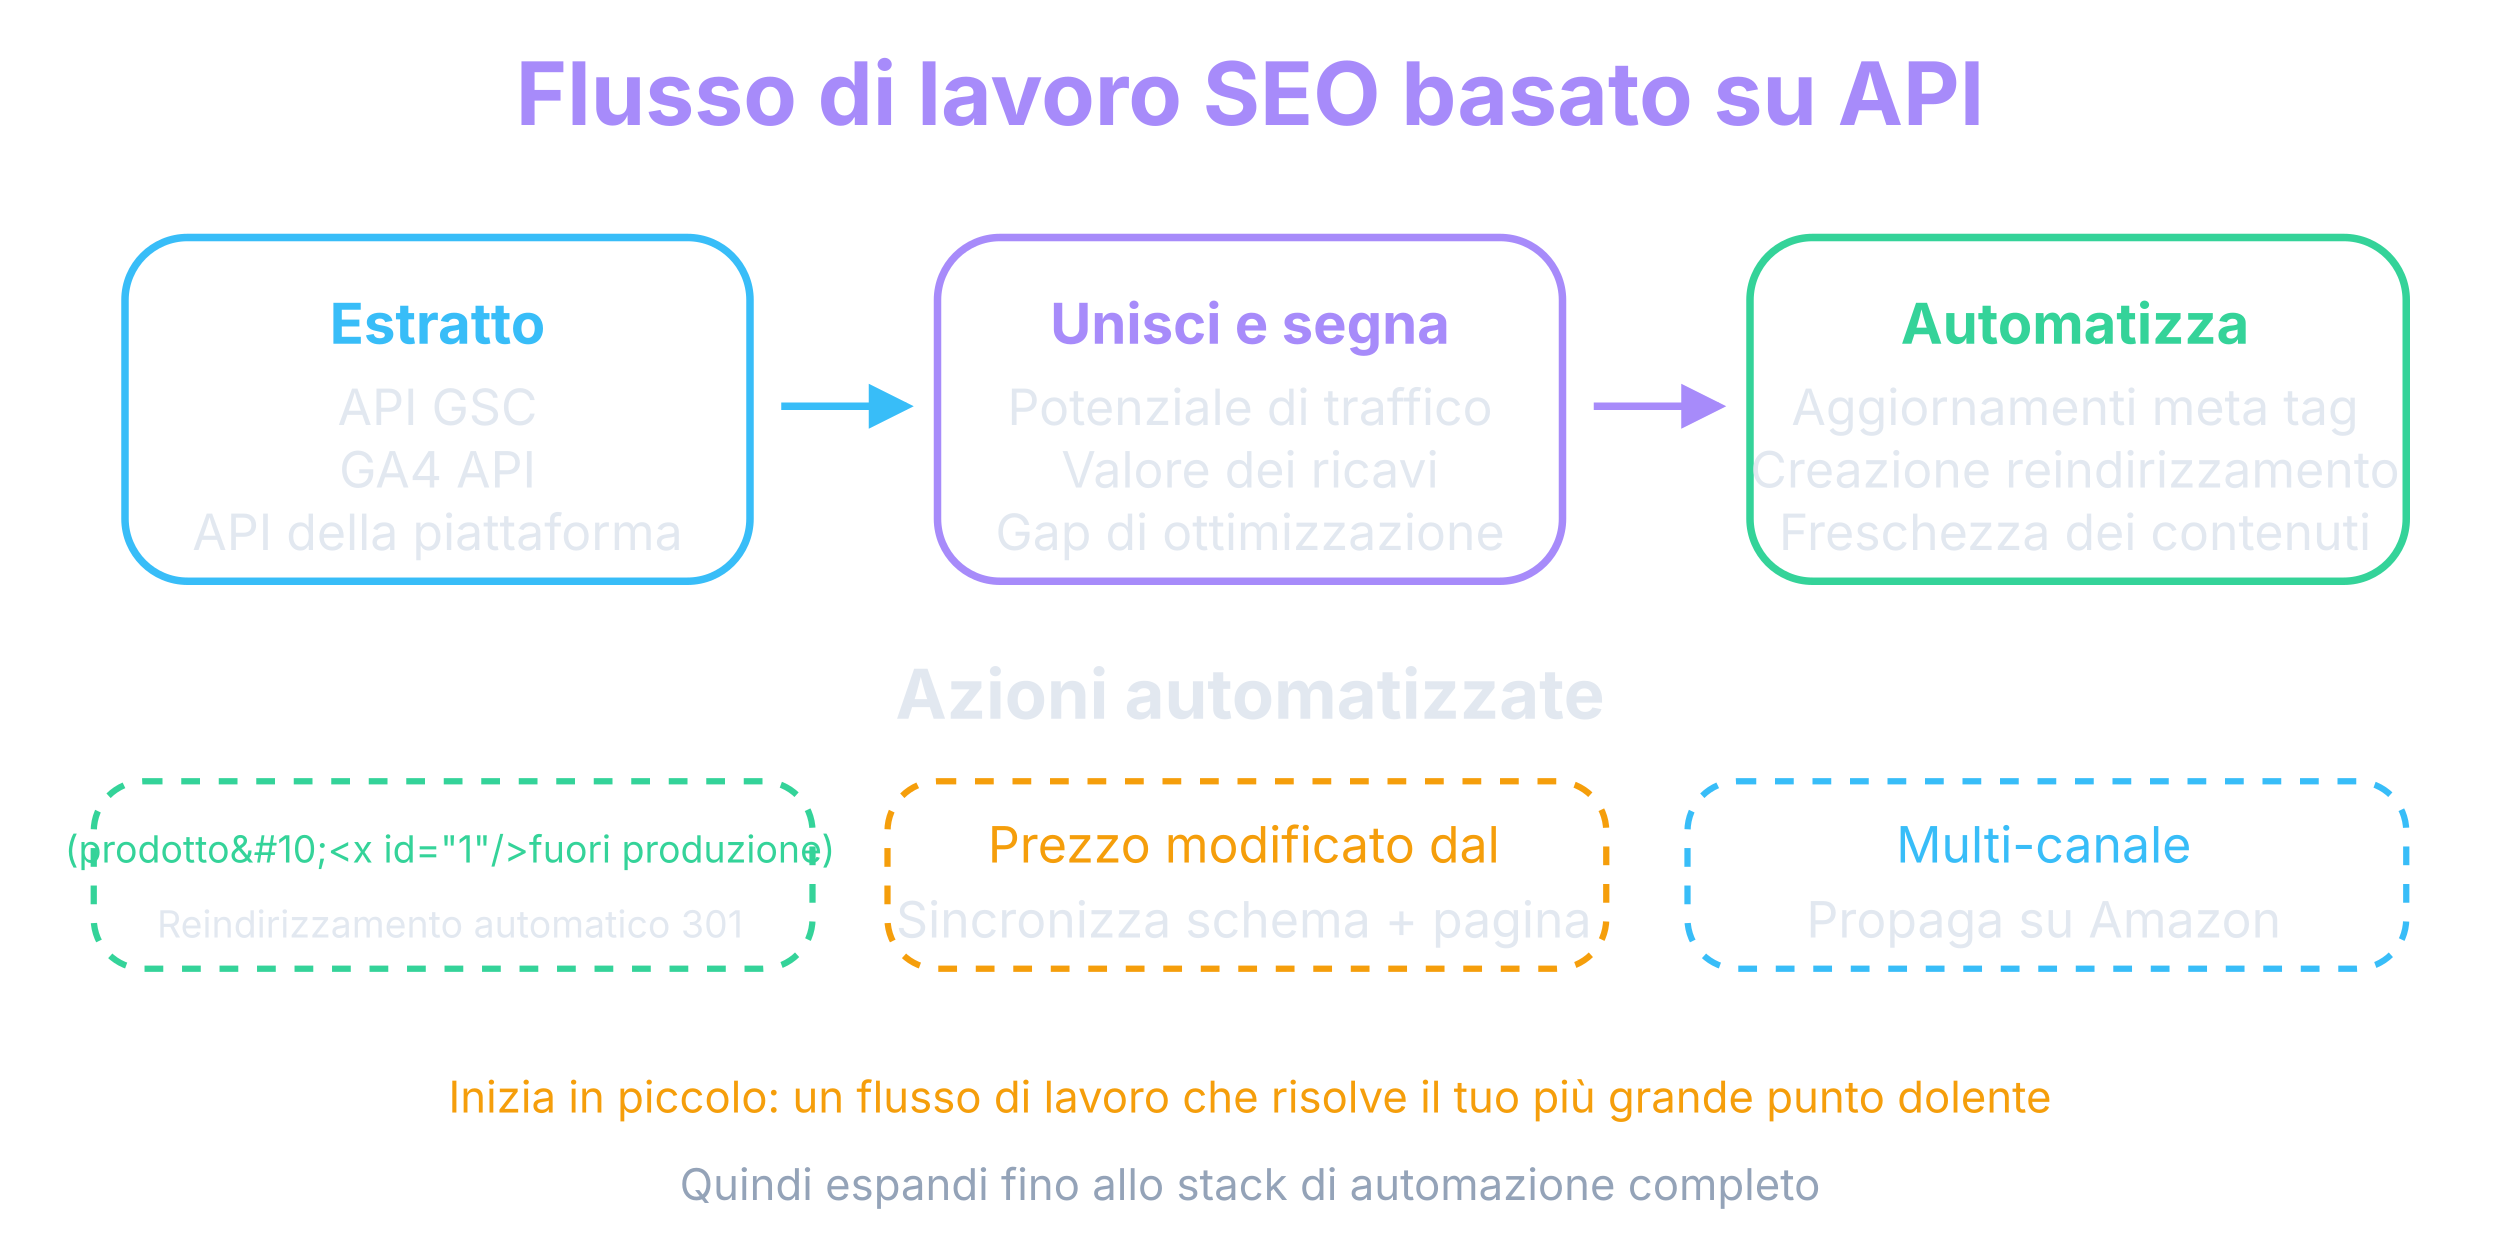
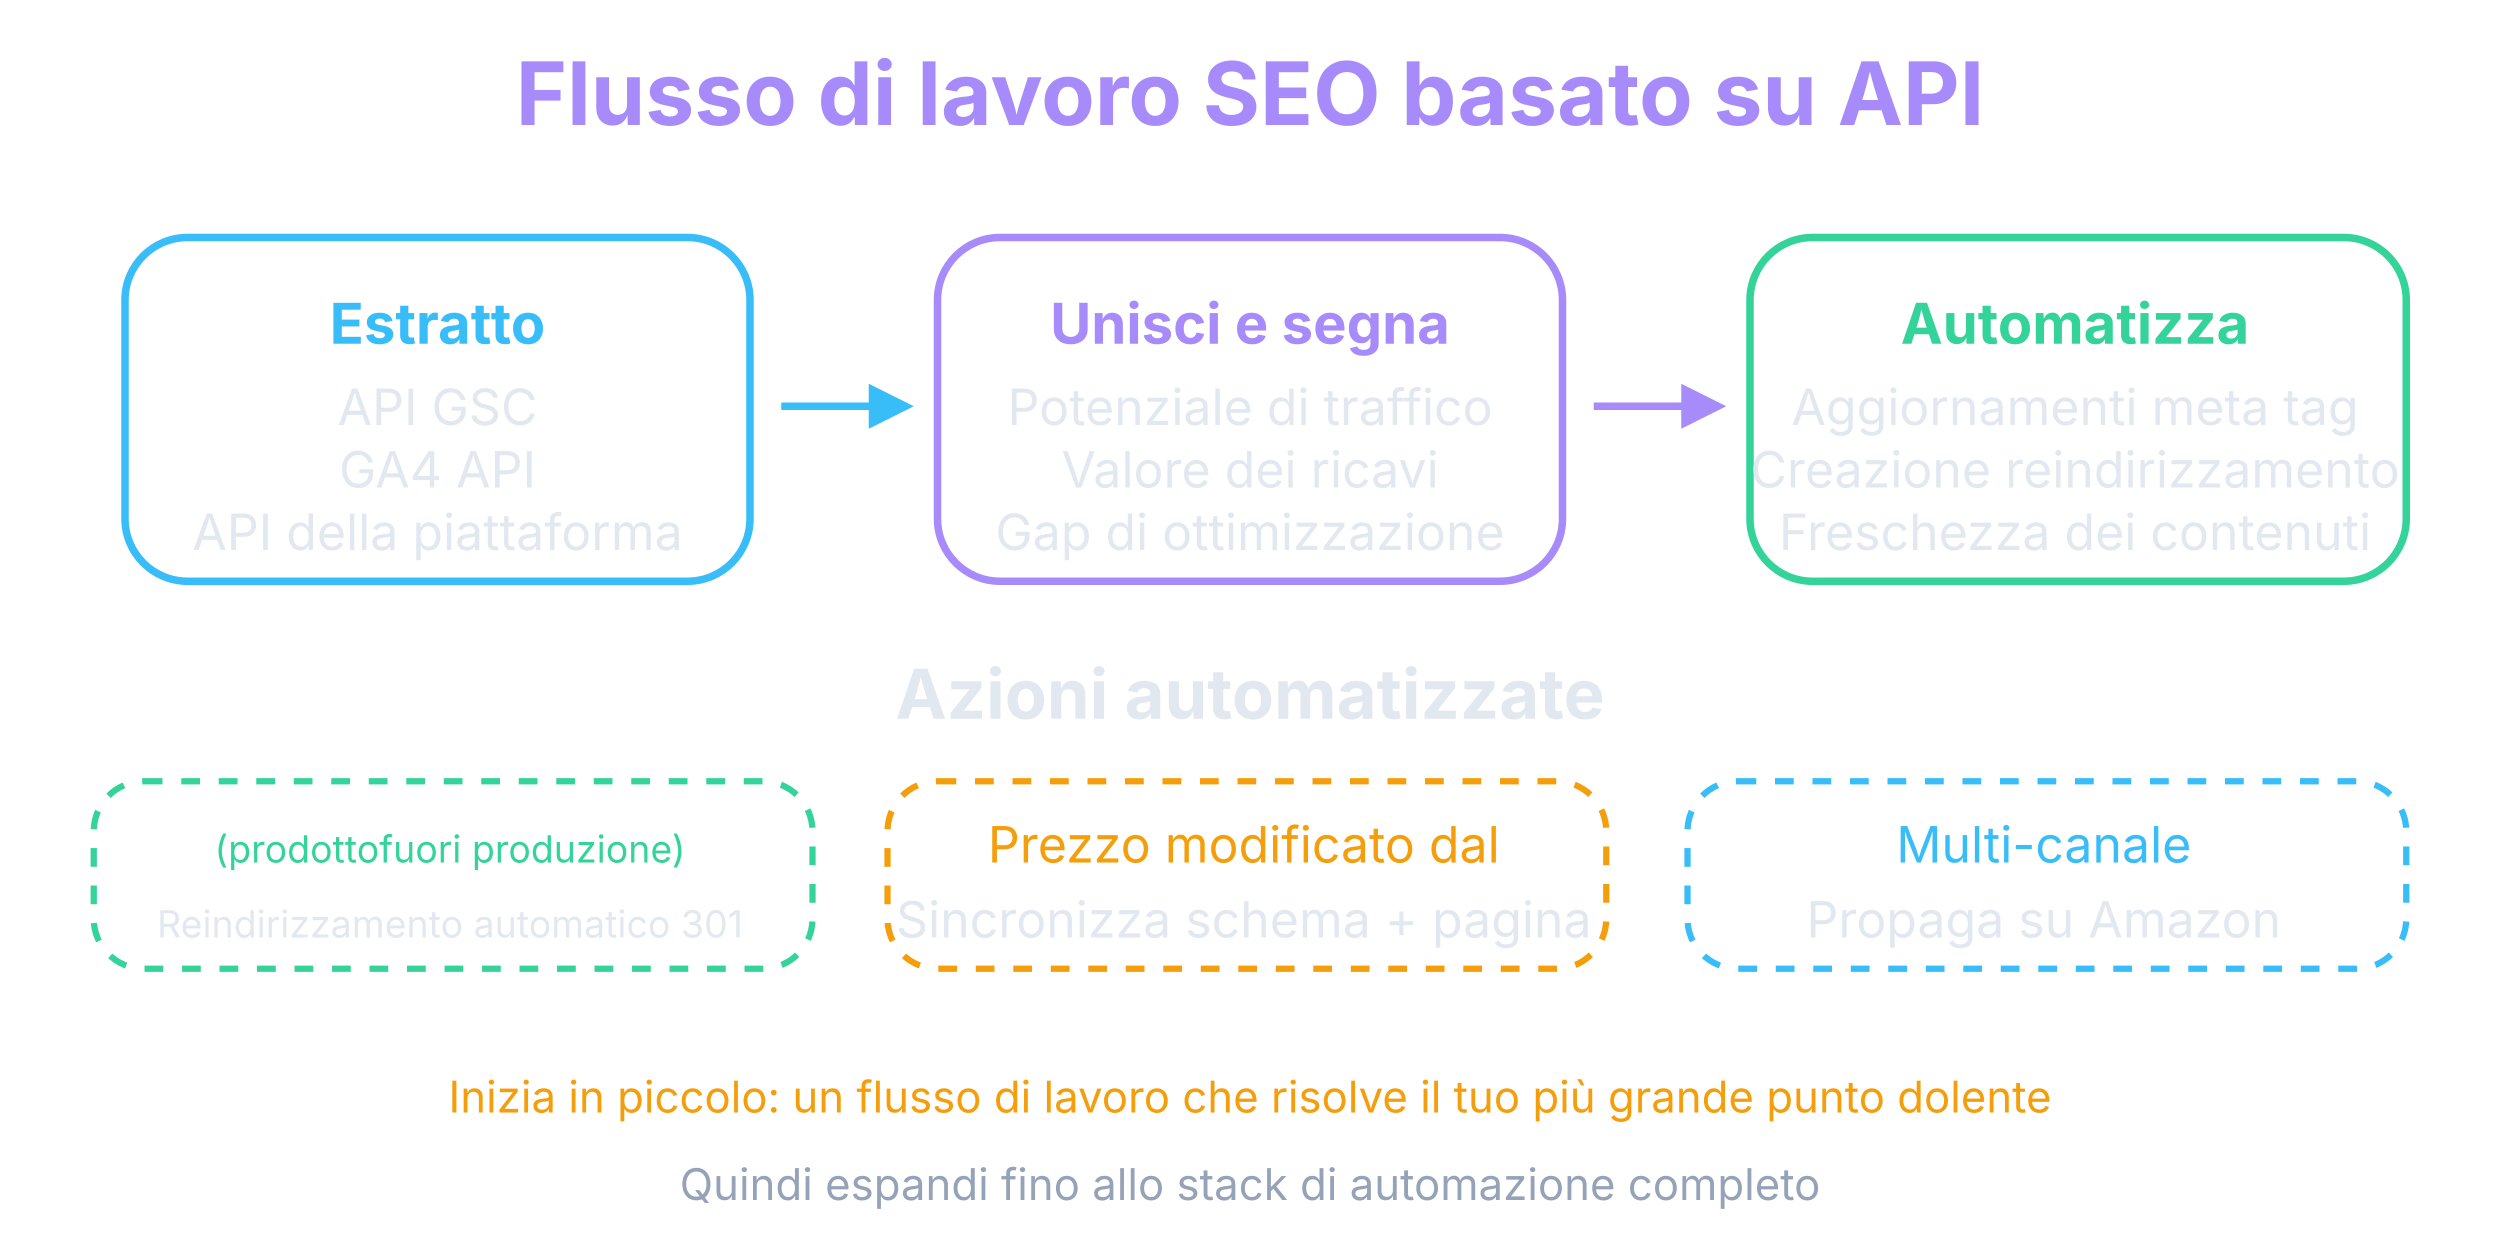
<svg xmlns="http://www.w3.org/2000/svg" viewBox="0 0 400 200" fill="none">
  <text x="200" y="20" text-anchor="middle" font-family="Inter, -apple-system, BlinkMacSystemFont, 'Segoe UI', Roboto, sans-serif" font-size="14" font-weight="bold" fill="#a78bfa">Flusso di lavoro SEO basato su API</text>
  <rect x="20" y="38" width="100" height="55" rx="10" stroke="#38bdf8" stroke-width="1.2" />
  <text x="70" y="55" text-anchor="middle" font-family="Inter, -apple-system, BlinkMacSystemFont, 'Segoe UI', Roboto, sans-serif" font-size="9" font-weight="bold" fill="#38bdf8">Estratto</text>
  <text x="70" y="68" text-anchor="middle" font-family="Inter, -apple-system, BlinkMacSystemFont, 'Segoe UI', Roboto, sans-serif" font-size="8" fill="#e2e8f0">API GSC</text>
  <text x="70" y="78" text-anchor="middle" font-family="Inter, -apple-system, BlinkMacSystemFont, 'Segoe UI', Roboto, sans-serif" font-size="8" fill="#e2e8f0">GA4 API</text>
  <text x="70" y="88" text-anchor="middle" font-family="Inter, -apple-system, BlinkMacSystemFont, 'Segoe UI', Roboto, sans-serif" font-size="8" fill="#e2e8f0">API della piattaforma</text>
  <path d="M125 65 L145 65" stroke="#38bdf8" stroke-width="1.2" marker-end="url(#arW1)" />
  <rect x="150" y="38" width="100" height="55" rx="10" stroke="#a78bfa" stroke-width="1.2" />
  <text x="200" y="55" text-anchor="middle" font-family="Inter, -apple-system, BlinkMacSystemFont, 'Segoe UI', Roboto, sans-serif" font-size="9" font-weight="bold" fill="#a78bfa">Unisci e segna</text>
  <text x="200" y="68" text-anchor="middle" font-family="Inter, -apple-system, BlinkMacSystemFont, 'Segoe UI', Roboto, sans-serif" font-size="8" fill="#e2e8f0">Potenziale di traffico</text>
  <text x="200" y="78" text-anchor="middle" font-family="Inter, -apple-system, BlinkMacSystemFont, 'Segoe UI', Roboto, sans-serif" font-size="8" fill="#e2e8f0">Valore dei ricavi</text>
  <text x="200" y="88" text-anchor="middle" font-family="Inter, -apple-system, BlinkMacSystemFont, 'Segoe UI', Roboto, sans-serif" font-size="8" fill="#e2e8f0">Gap di ottimizzazione</text>
  <path d="M255 65 L275 65" stroke="#a78bfa" stroke-width="1.2" marker-end="url(#arW2)" />
  <rect x="280" y="38" width="105" height="55" rx="10" stroke="#34d399" stroke-width="1.2" />
  <text x="332" y="55" text-anchor="middle" font-family="Inter, -apple-system, BlinkMacSystemFont, 'Segoe UI', Roboto, sans-serif" font-size="9" font-weight="bold" fill="#34d399">Automatizza </text>
  <text x="332" y="68" text-anchor="middle" font-family="Inter, -apple-system, BlinkMacSystemFont, 'Segoe UI', Roboto, sans-serif" font-size="8" fill="#e2e8f0">Aggiornamenti meta tag</text>
  <text x="332" y="78" text-anchor="middle" font-family="Inter, -apple-system, BlinkMacSystemFont, 'Segoe UI', Roboto, sans-serif" font-size="8" fill="#e2e8f0">Creazione reindirizzamento</text>
  <text x="332" y="88" text-anchor="middle" font-family="Inter, -apple-system, BlinkMacSystemFont, 'Segoe UI', Roboto, sans-serif" font-size="8" fill="#e2e8f0">Freschezza dei contenuti</text>
  <text x="200" y="115" text-anchor="middle" font-family="Inter, -apple-system, BlinkMacSystemFont, 'Segoe UI', Roboto, sans-serif" font-size="11" font-weight="bold" fill="#e2e8f0">Azioni automatizzate</text>
  <rect x="15" y="125" width="115" height="30" rx="8" stroke="#34d399" stroke-width="1" stroke-dasharray="3" />
-   <text x="72" y="138" text-anchor="middle" font-family="Inter, -apple-system, BlinkMacSystemFont, 'Segoe UI', Roboto, sans-serif" font-size="6" fill="#34d399">(prodotto&amp;#10;&lt;x id="1"/&gt;fuori produzione)</text>
+   <text x="72" y="138" text-anchor="middle" font-family="Inter, -apple-system, BlinkMacSystemFont, 'Segoe UI', Roboto, sans-serif" font-size="6" fill="#34d399">(prodottofuori produzione)</text>
  <text x="72" y="150" text-anchor="middle" font-family="Inter, -apple-system, BlinkMacSystemFont, 'Segoe UI', Roboto, sans-serif" font-size="6" fill="#e2e8f0">Reindirizzamento automatico 301</text>
  <rect x="142" y="125" width="115" height="30" rx="8" stroke="#f59e0b" stroke-width="1" stroke-dasharray="3" />
  <text x="199" y="138" text-anchor="middle" font-family="Inter, -apple-system, BlinkMacSystemFont, 'Segoe UI', Roboto, sans-serif" font-size="8" fill="#f59e0b">Prezzo modificato dal</text>
  <text x="199" y="150" text-anchor="middle" font-family="Inter, -apple-system, BlinkMacSystemFont, 'Segoe UI', Roboto, sans-serif" font-size="8" fill="#e2e8f0">Sincronizza schema + pagina</text>
  <rect x="270" y="125" width="115" height="30" rx="8" stroke="#38bdf8" stroke-width="1" stroke-dasharray="3" />
  <text x="327" y="138" text-anchor="middle" font-family="Inter, -apple-system, BlinkMacSystemFont, 'Segoe UI', Roboto, sans-serif" font-size="8" fill="#38bdf8">Multi-canale</text>
  <text x="327" y="150" text-anchor="middle" font-family="Inter, -apple-system, BlinkMacSystemFont, 'Segoe UI', Roboto, sans-serif" font-size="8" fill="#e2e8f0">Propaga su Amazon</text>
  <text x="200" y="178" text-anchor="middle" font-family="Inter, -apple-system, BlinkMacSystemFont, 'Segoe UI', Roboto, sans-serif" font-size="7" fill="#f59e0b">Inizia in piccolo: un flusso di lavoro che risolve il tuo più grande punto dolente</text>
  <text x="200" y="192" text-anchor="middle" font-family="Inter, -apple-system, BlinkMacSystemFont, 'Segoe UI', Roboto, sans-serif" font-size="7" fill="#94a3b8">Quindi espandi fino allo stack di automazione completo</text>
  <defs>
    <marker id="arW1" markerWidth="6" markerHeight="6" refX="5" refY="3" orient="auto">
      <path d="M0,0 L6,3 L0,6" fill="#38bdf8" />
    </marker>
    <marker id="arW2" markerWidth="6" markerHeight="6" refX="5" refY="3" orient="auto">
      <path d="M0,0 L6,3 L0,6" fill="#a78bfa" />
    </marker>
  </defs>
</svg>
